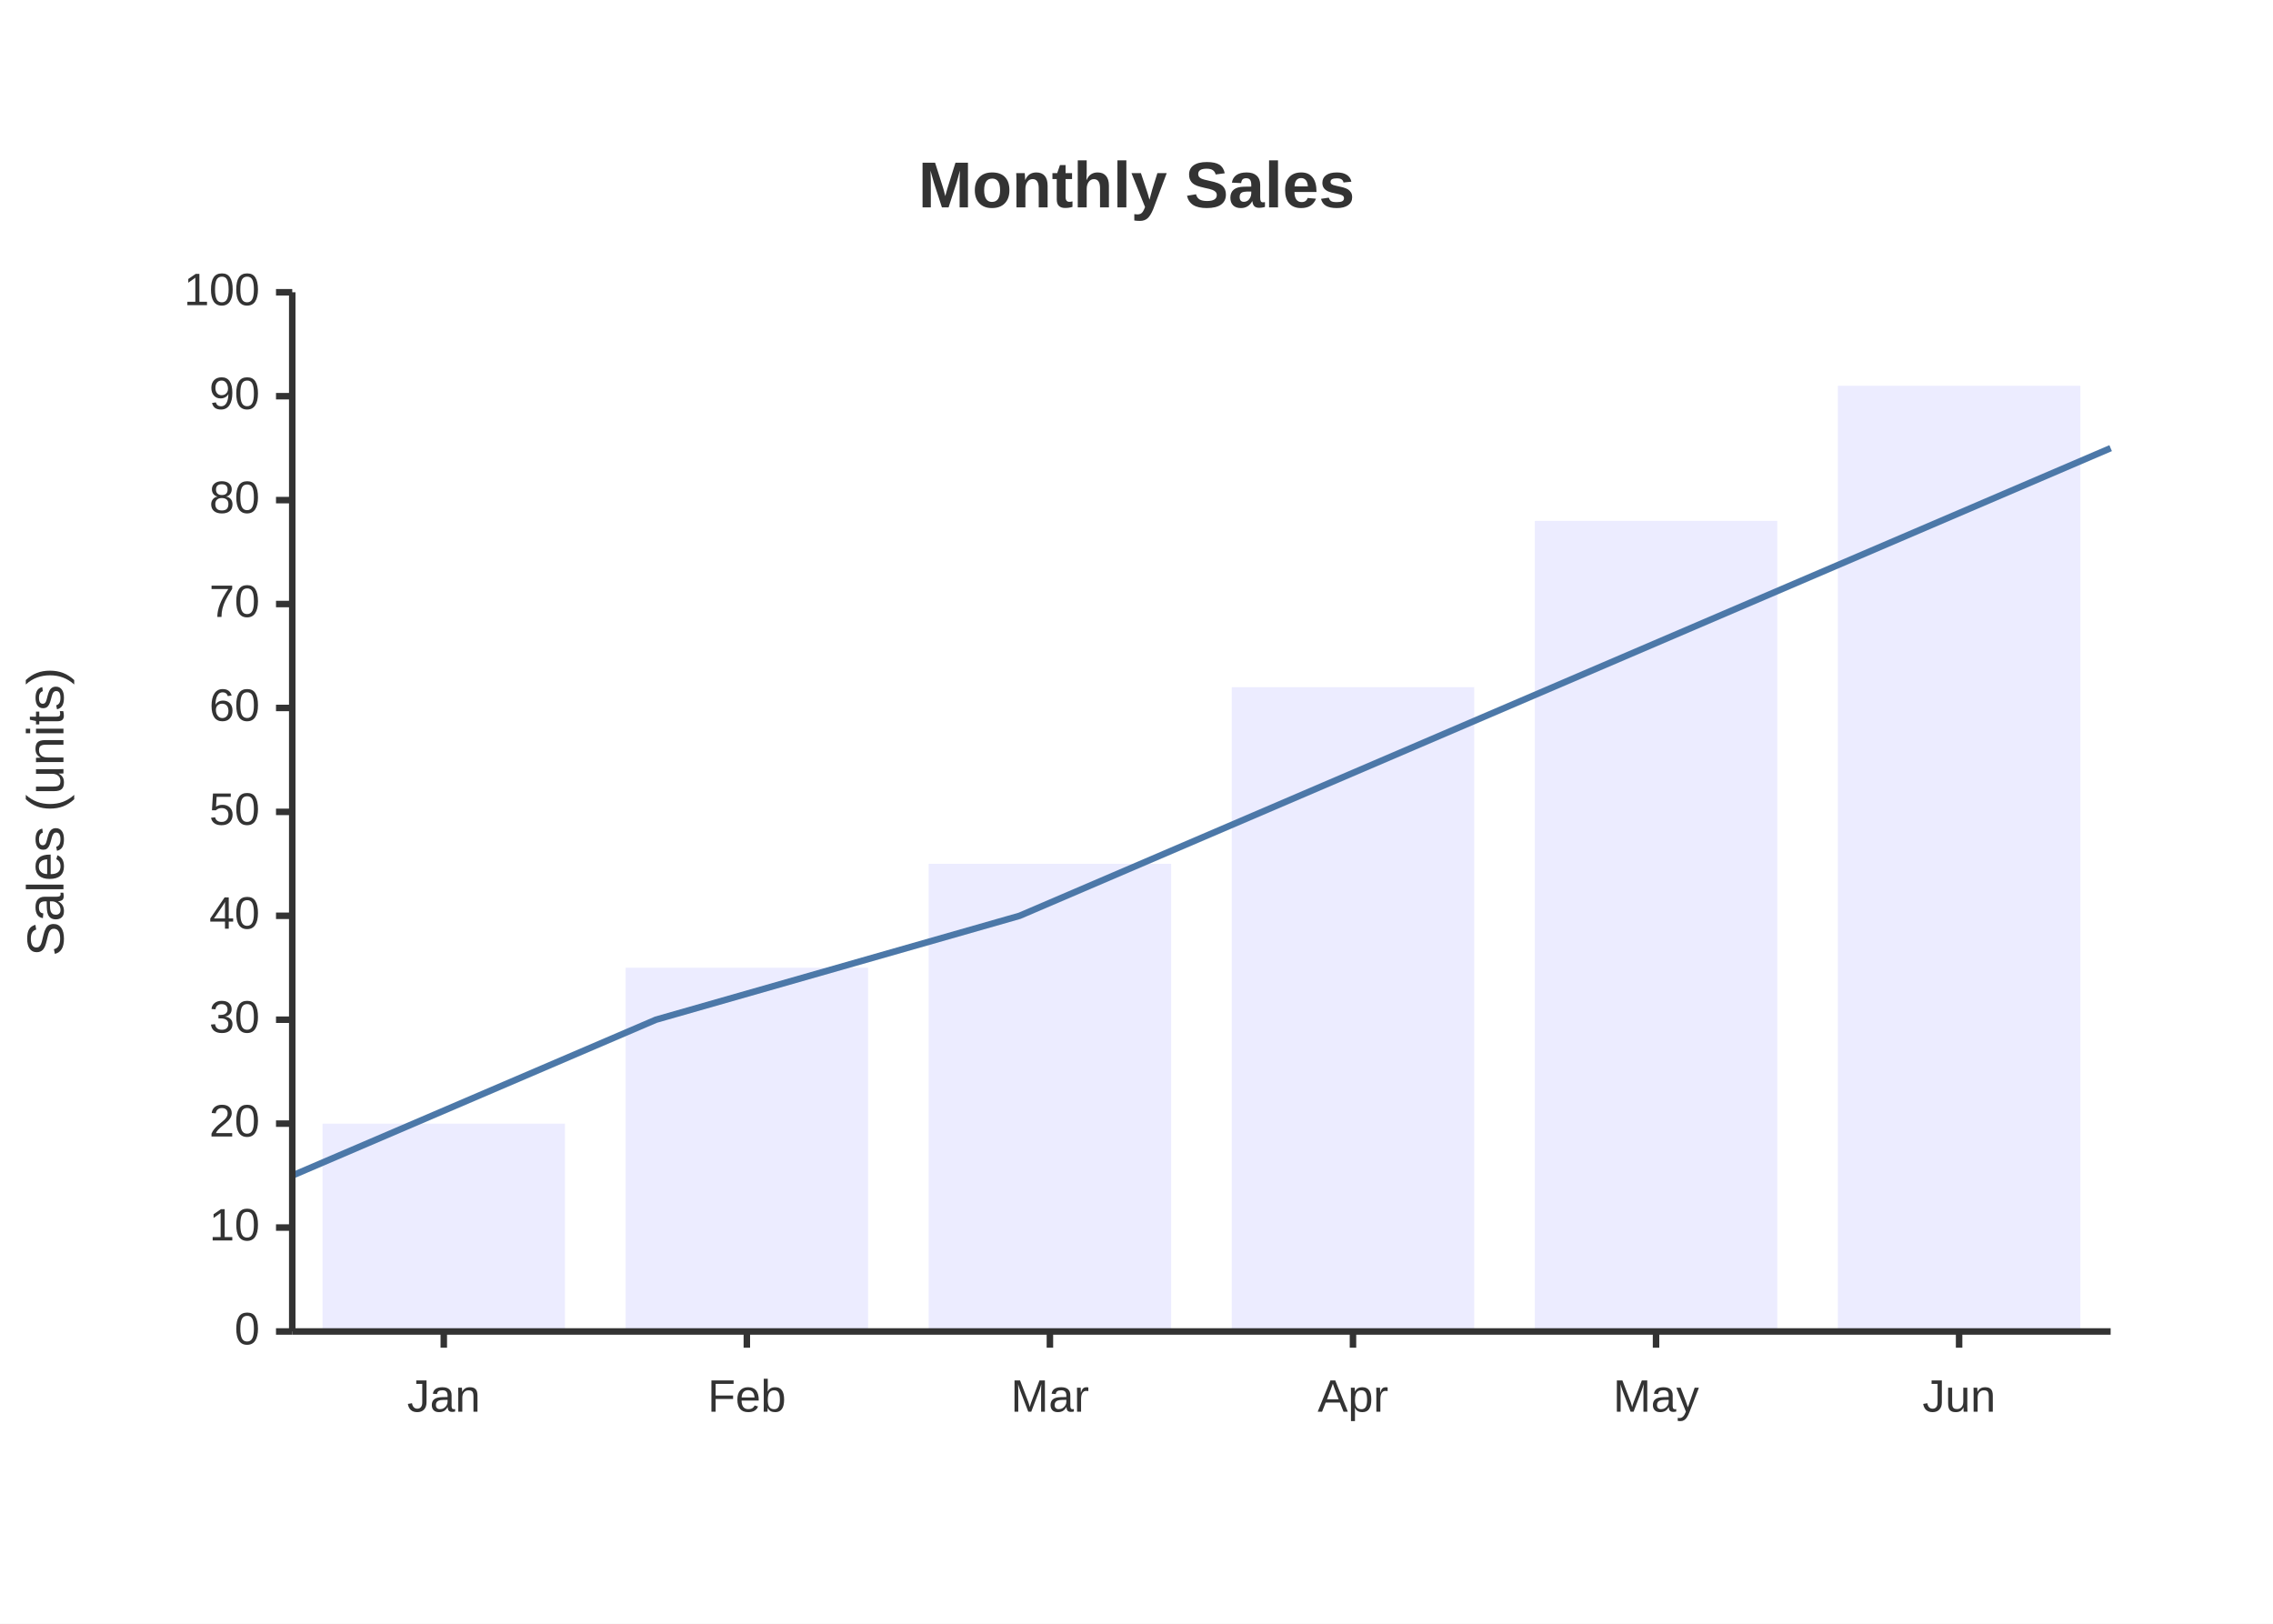
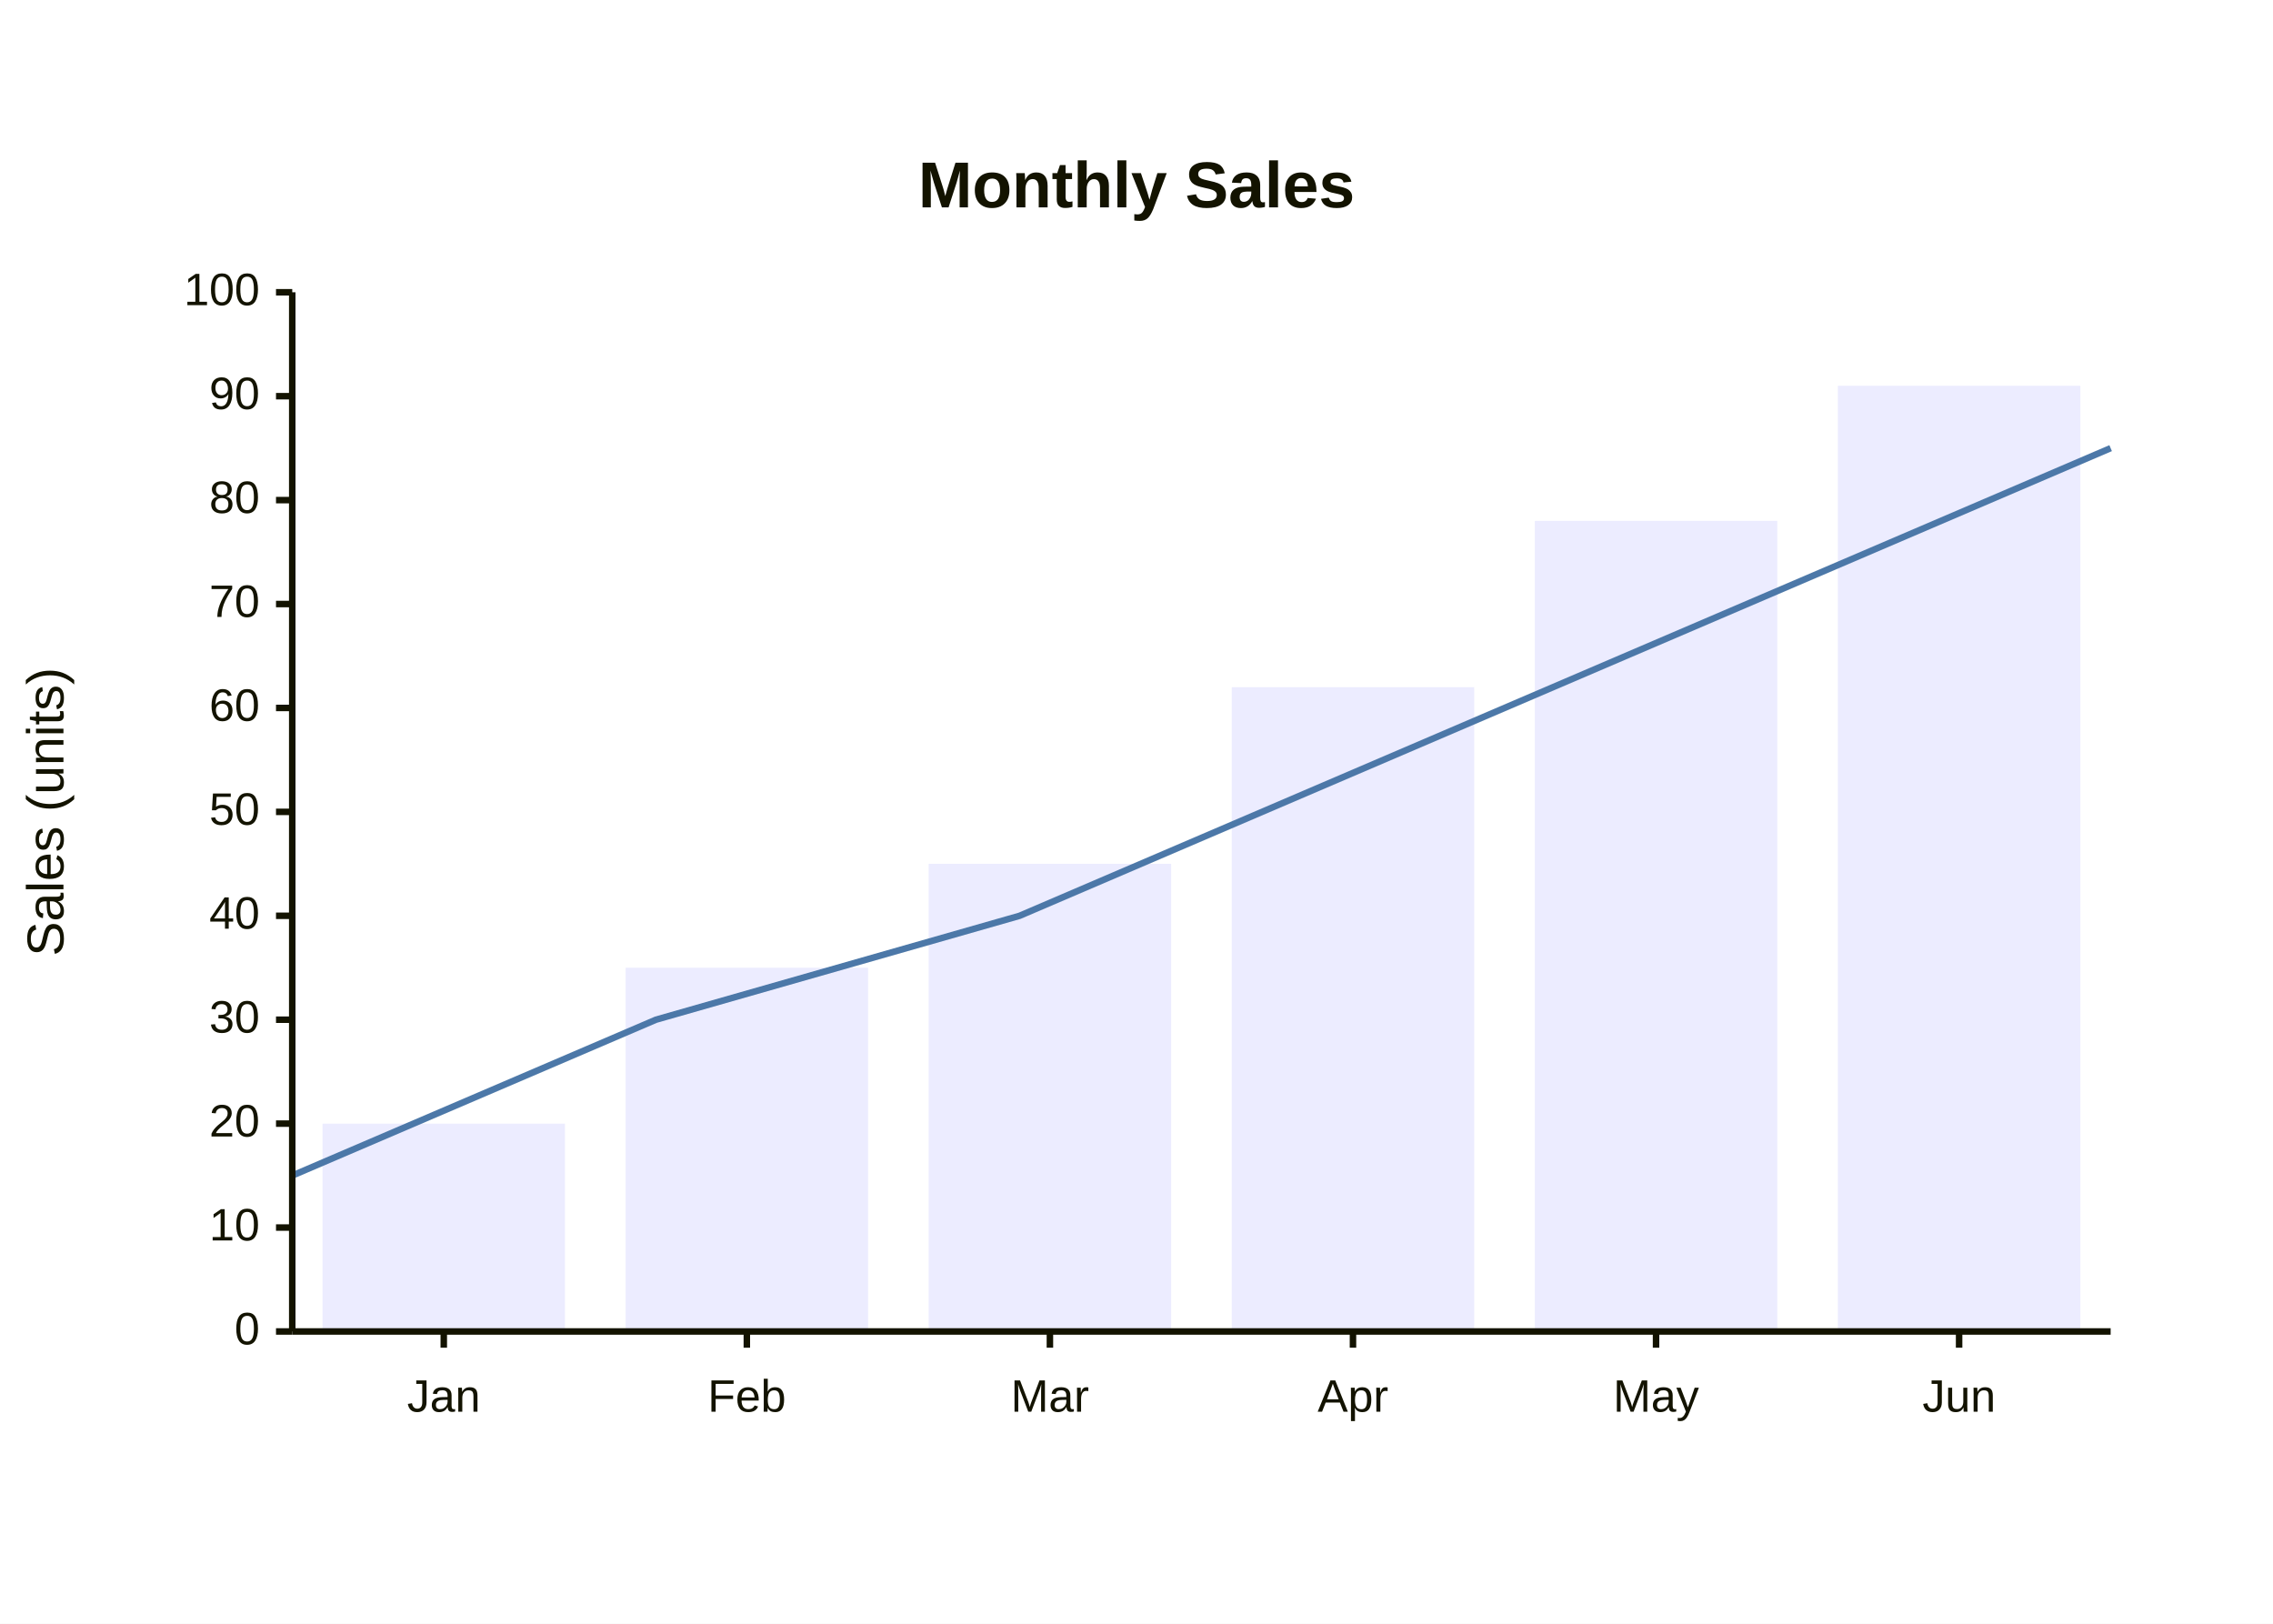
<svg xmlns="http://www.w3.org/2000/svg" width="700" height="500" viewBox="0 0 700 500" class="mermaid">
  <style>

.mermaid {
  font-family: trebuchet ms, verdana, arial, sans-serif;
  font-size: 16px;
}

.node rect,
.node polygon,
.node circle,
.node ellipse,
.node path {
  fill: #ECECFF;
  stroke: #9370DB;
  stroke-width: 1px;
}

.node line {
  stroke: #9370DB;
  stroke-width: 1px;
}

.node .label {
  fill: #333333;
}

.node text {
  fill: #333333;
  font-family: trebuchet ms, verdana, arial, sans-serif;
  font-size: 16px;
}

.edge-path {
  fill: none;
  stroke: #333333;
  stroke-width: 1px;
}

.edge-label {
  fill: #333333;
  font-family: trebuchet ms, verdana, arial, sans-serif;
}

.edge-label-bg {
  fill: rgba(232, 232, 232, 0.8);
}

.subgraph {
  fill: #ffffde;
  stroke: #aaaa33;
  stroke-width: 1px;
}

.subgraph-title {
  fill: #333333;
  font-weight: bold;
}

.cluster rect {
  fill: #ffffde;
  stroke: #aaaa33;
  stroke-width: 1px;
  rx: 5px;
  ry: 5px;
}

.cluster-label {
  fill: #333333;
  font-family: trebuchet ms, verdana, arial, sans-serif;
  font-size: 16px;
  font-weight: bold;
}

marker path {
  fill: #333333;
  stroke: #333333;
}


.xychart-background {
-   fill: #ffffff;
+   fill: white;
}

.xychart-title {
-   fill: #333333;
+   fill: #131300;
  font-family: trebuchet ms, verdana, arial, sans-serif;
}

.xychart-axis {
-   stroke: #333333;
+   stroke: #131300;
  stroke-width: 2px;
}

.xychart-axis-title {
-   fill: #333333;
+   fill: #131300;
  font-family: trebuchet ms, verdana, arial, sans-serif;
}

.xychart-axis-label {
-   fill: #333333;
+   fill: #131300;
  font-family: trebuchet ms, verdana, arial, sans-serif;
}

.xychart-tick {
-   stroke: #333333;
+   stroke: #131300;
  stroke-width: 2px;
}

.xychart-bar {
  stroke-width: 0;
}

.xychart-line {
  fill: none;
  stroke-width: 2px;
}

.xychart-point {
  stroke-width: 1px;
}

  </style>
  <g class="root">
    <g class="clusters">

    </g>
    <g class="edgePaths">

    </g>
    <g class="edgeLabels">

    </g>
    <g class="nodes">

    </g>
-     <rect x="0" y="0" width="700" height="500" class="xychart-background" fill="#ffffff" />
+     <rect x="0" y="0" width="700" height="500" class="xychart-background" fill="white" />
    <rect x="99.333" y="346" width="74.667" height="64" class="xychart-bar" fill="#ECECFF" />
    <rect x="192.667" y="298" width="74.667" height="112" class="xychart-bar" fill="#ECECFF" />
    <rect x="286" y="266" width="74.667" height="144" class="xychart-bar" fill="#ECECFF" />
    <rect x="379.333" y="211.6" width="74.667" height="198.4" class="xychart-bar" fill="#ECECFF" />
    <rect x="472.667" y="160.4" width="74.667" height="249.6" class="xychart-bar" fill="#ECECFF" />
    <rect x="566" y="118.8" width="74.667" height="291.2" class="xychart-bar" fill="#ECECFF" />
-     <path d="M 90 362 L 202 314 L 314 282 L 426 234 L 538 186 L 650 138" class="xychart-line" fill="none" stroke="#4C78A8" stroke-width="2" />
-     <path d="M 90 90 L 90 410" class="xychart-axis" stroke-width="2" fill="none" stroke="#333333" />
-     <path d="M 90 410 L 85 410" class="xychart-tick" stroke-width="2" stroke="#333333" fill="none" />
-     <path d="M 90 378 L 85 378" class="xychart-tick" stroke-width="2" fill="none" stroke="#333333" />
-     <path d="M 90 346 L 85 346" class="xychart-tick" fill="none" stroke-width="2" stroke="#333333" />
-     <path d="M 90 314 L 85 314" class="xychart-tick" stroke="#333333" fill="none" stroke-width="2" />
-     <path d="M 90 282 L 85 282" class="xychart-tick" stroke="#333333" stroke-width="2" fill="none" />
-     <path d="M 90 250 L 85 250" class="xychart-tick" stroke="#333333" fill="none" stroke-width="2" />
-     <path d="M 90 218 L 85 218" class="xychart-tick" stroke="#333333" fill="none" stroke-width="2" />
-     <path d="M 90 186 L 85 186" class="xychart-tick" stroke-width="2" fill="none" stroke="#333333" />
-     <path d="M 90 154 L 85 154" class="xychart-tick" fill="none" stroke-width="2" stroke="#333333" />
-     <path d="M 90 122 L 85 122" class="xychart-tick" stroke="#333333" stroke-width="2" fill="none" />
-     <path d="M 90 90 L 85 90" class="xychart-tick" fill="none" stroke-width="2" stroke="#333333" />
-     <path d="M 90 410 L 650 410" class="xychart-axis" stroke-width="2" fill="none" stroke="#333333" />
-     <path d="M 136.667 410 L 136.667 415" class="xychart-tick" stroke-width="2" stroke="#333333" fill="none" />
-     <path d="M 230 410 L 230 415" class="xychart-tick" stroke-width="2" fill="none" stroke="#333333" />
-     <path d="M 323.333 410 L 323.333 415" class="xychart-tick" fill="none" stroke="#333333" stroke-width="2" />
-     <path d="M 416.667 410 L 416.667 415" class="xychart-tick" fill="none" stroke="#333333" stroke-width="2" />
-     <path d="M 510 410 L 510 415" class="xychart-tick" stroke="#333333" stroke-width="2" fill="none" />
-     <path d="M 603.333 410 L 603.333 415" class="xychart-tick" fill="none" stroke-width="2" stroke="#333333" />
-     <text x="350" y="50" class="xychart-title" dominant-baseline="hanging" fill="#333333" font-size="20" font-weight="bold" text-anchor="middle">Monthly Sales</text>
-     <text x="15" y="250" class="xychart-axis-title" dominant-baseline="middle" text-anchor="middle" font-size="16" transform="rotate(-90 15 250)" fill="#333333">Sales (units)</text>
-     <text x="80" y="410" class="xychart-axis-label" font-size="14" dominant-baseline="middle" fill="#333333" text-anchor="end">0</text>
-     <text x="80" y="378" class="xychart-axis-label" dominant-baseline="middle" text-anchor="end" font-size="14" fill="#333333">10</text>
-     <text x="80" y="346" class="xychart-axis-label" dominant-baseline="middle" text-anchor="end" font-size="14" fill="#333333">20</text>
-     <text x="80" y="314" class="xychart-axis-label" font-size="14" fill="#333333" text-anchor="end" dominant-baseline="middle">30</text>
-     <text x="80" y="282" class="xychart-axis-label" text-anchor="end" font-size="14" dominant-baseline="middle" fill="#333333">40</text>
-     <text x="80" y="250" class="xychart-axis-label" fill="#333333" font-size="14" text-anchor="end" dominant-baseline="middle">50</text>
-     <text x="80" y="218" class="xychart-axis-label" fill="#333333" text-anchor="end" font-size="14" dominant-baseline="middle">60</text>
-     <text x="80" y="186" class="xychart-axis-label" text-anchor="end" font-size="14" fill="#333333" dominant-baseline="middle">70</text>
-     <text x="80" y="154" class="xychart-axis-label" fill="#333333" text-anchor="end" dominant-baseline="middle" font-size="14">80</text>
-     <text x="80" y="122" class="xychart-axis-label" dominant-baseline="middle" text-anchor="end" fill="#333333" font-size="14">90</text>
-     <text x="80" y="90" class="xychart-axis-label" font-size="14" text-anchor="end" dominant-baseline="middle" fill="#333333">100</text>
-     <text x="136.667" y="425" class="xychart-axis-label" text-anchor="middle" fill="#333333" dominant-baseline="hanging" font-size="14">Jan</text>
-     <text x="230" y="425" class="xychart-axis-label" fill="#333333" dominant-baseline="hanging" font-size="14" text-anchor="middle">Feb</text>
-     <text x="323.333" y="425" class="xychart-axis-label" dominant-baseline="hanging" text-anchor="middle" font-size="14" fill="#333333">Mar</text>
-     <text x="416.667" y="425" class="xychart-axis-label" text-anchor="middle" font-size="14" fill="#333333" dominant-baseline="hanging">Apr</text>
-     <text x="510" y="425" class="xychart-axis-label" dominant-baseline="hanging" fill="#333333" font-size="14" text-anchor="middle">May</text>
-     <text x="603.333" y="425" class="xychart-axis-label" text-anchor="middle" fill="#333333" font-size="14" dominant-baseline="hanging">Jun</text>
+     <path d="M 90 362 L 202 314 L 314 282 L 426 234 L 538 186 L 650 138" class="xychart-line" stroke-width="2" fill="none" stroke="#4C78A8" />
+     <path d="M 90 90 L 90 410" class="xychart-axis" stroke="#131300" stroke-width="2" fill="none" />
+     <path d="M 90 410 L 85 410" class="xychart-tick" stroke-width="2" fill="none" stroke="#131300" />
+     <path d="M 90 378 L 85 378" class="xychart-tick" stroke="#131300" fill="none" stroke-width="2" />
+     <path d="M 90 346 L 85 346" class="xychart-tick" stroke-width="2" fill="none" stroke="#131300" />
+     <path d="M 90 314 L 85 314" class="xychart-tick" stroke="#131300" fill="none" stroke-width="2" />
+     <path d="M 90 282 L 85 282" class="xychart-tick" stroke-width="2" stroke="#131300" fill="none" />
+     <path d="M 90 250 L 85 250" class="xychart-tick" stroke="#131300" stroke-width="2" fill="none" />
+     <path d="M 90 218 L 85 218" class="xychart-tick" stroke="#131300" stroke-width="2" fill="none" />
+     <path d="M 90 186 L 85 186" class="xychart-tick" stroke="#131300" stroke-width="2" fill="none" />
+     <path d="M 90 154 L 85 154" class="xychart-tick" fill="none" stroke="#131300" stroke-width="2" />
+     <path d="M 90 122 L 85 122" class="xychart-tick" stroke="#131300" stroke-width="2" fill="none" />
+     <path d="M 90 90 L 85 90" class="xychart-tick" fill="none" stroke="#131300" stroke-width="2" />
+     <path d="M 90 410 L 650 410" class="xychart-axis" stroke-width="2" fill="none" stroke="#131300" />
+     <path d="M 136.667 410 L 136.667 415" class="xychart-tick" stroke-width="2" stroke="#131300" fill="none" />
+     <path d="M 230 410 L 230 415" class="xychart-tick" stroke="#131300" stroke-width="2" fill="none" />
+     <path d="M 323.333 410 L 323.333 415" class="xychart-tick" stroke="#131300" stroke-width="2" fill="none" />
+     <path d="M 416.667 410 L 416.667 415" class="xychart-tick" fill="none" stroke="#131300" stroke-width="2" />
+     <path d="M 510 410 L 510 415" class="xychart-tick" stroke-width="2" stroke="#131300" fill="none" />
+     <path d="M 603.333 410 L 603.333 415" class="xychart-tick" stroke="#131300" stroke-width="2" fill="none" />
+     <text x="350" y="50" class="xychart-title" font-size="20" dominant-baseline="hanging" fill="#131300" font-weight="bold" text-anchor="middle">Monthly Sales</text>
+     <text x="15" y="250" class="xychart-axis-title" transform="rotate(-90 15 250)" font-size="16" text-anchor="middle" fill="#131300" dominant-baseline="middle">Sales (units)</text>
+     <text x="80" y="410" class="xychart-axis-label" font-size="14" text-anchor="end" dominant-baseline="middle" fill="#131300">0</text>
+     <text x="80" y="378" class="xychart-axis-label" fill="#131300" dominant-baseline="middle" text-anchor="end" font-size="14">10</text>
+     <text x="80" y="346" class="xychart-axis-label" font-size="14" text-anchor="end" dominant-baseline="middle" fill="#131300">20</text>
+     <text x="80" y="314" class="xychart-axis-label" text-anchor="end" dominant-baseline="middle" font-size="14" fill="#131300">30</text>
+     <text x="80" y="282" class="xychart-axis-label" text-anchor="end" fill="#131300" font-size="14" dominant-baseline="middle">40</text>
+     <text x="80" y="250" class="xychart-axis-label" text-anchor="end" font-size="14" fill="#131300" dominant-baseline="middle">50</text>
+     <text x="80" y="218" class="xychart-axis-label" font-size="14" dominant-baseline="middle" fill="#131300" text-anchor="end">60</text>
+     <text x="80" y="186" class="xychart-axis-label" text-anchor="end" dominant-baseline="middle" font-size="14" fill="#131300">70</text>
+     <text x="80" y="154" class="xychart-axis-label" dominant-baseline="middle" fill="#131300" text-anchor="end" font-size="14">80</text>
+     <text x="80" y="122" class="xychart-axis-label" text-anchor="end" font-size="14" dominant-baseline="middle" fill="#131300">90</text>
+     <text x="80" y="90" class="xychart-axis-label" dominant-baseline="middle" text-anchor="end" font-size="14" fill="#131300">100</text>
+     <text x="136.667" y="425" class="xychart-axis-label" text-anchor="middle" dominant-baseline="hanging" font-size="14" fill="#131300">Jan</text>
+     <text x="230" y="425" class="xychart-axis-label" font-size="14" text-anchor="middle" dominant-baseline="hanging" fill="#131300">Feb</text>
+     <text x="323.333" y="425" class="xychart-axis-label" text-anchor="middle" font-size="14" dominant-baseline="hanging" fill="#131300">Mar</text>
+     <text x="416.667" y="425" class="xychart-axis-label" fill="#131300" text-anchor="middle" dominant-baseline="hanging" font-size="14">Apr</text>
+     <text x="510" y="425" class="xychart-axis-label" font-size="14" dominant-baseline="hanging" text-anchor="middle" fill="#131300">May</text>
+     <text x="603.333" y="425" class="xychart-axis-label" text-anchor="middle" dominant-baseline="hanging" fill="#131300" font-size="14">Jun</text>
  </g>
</svg>
